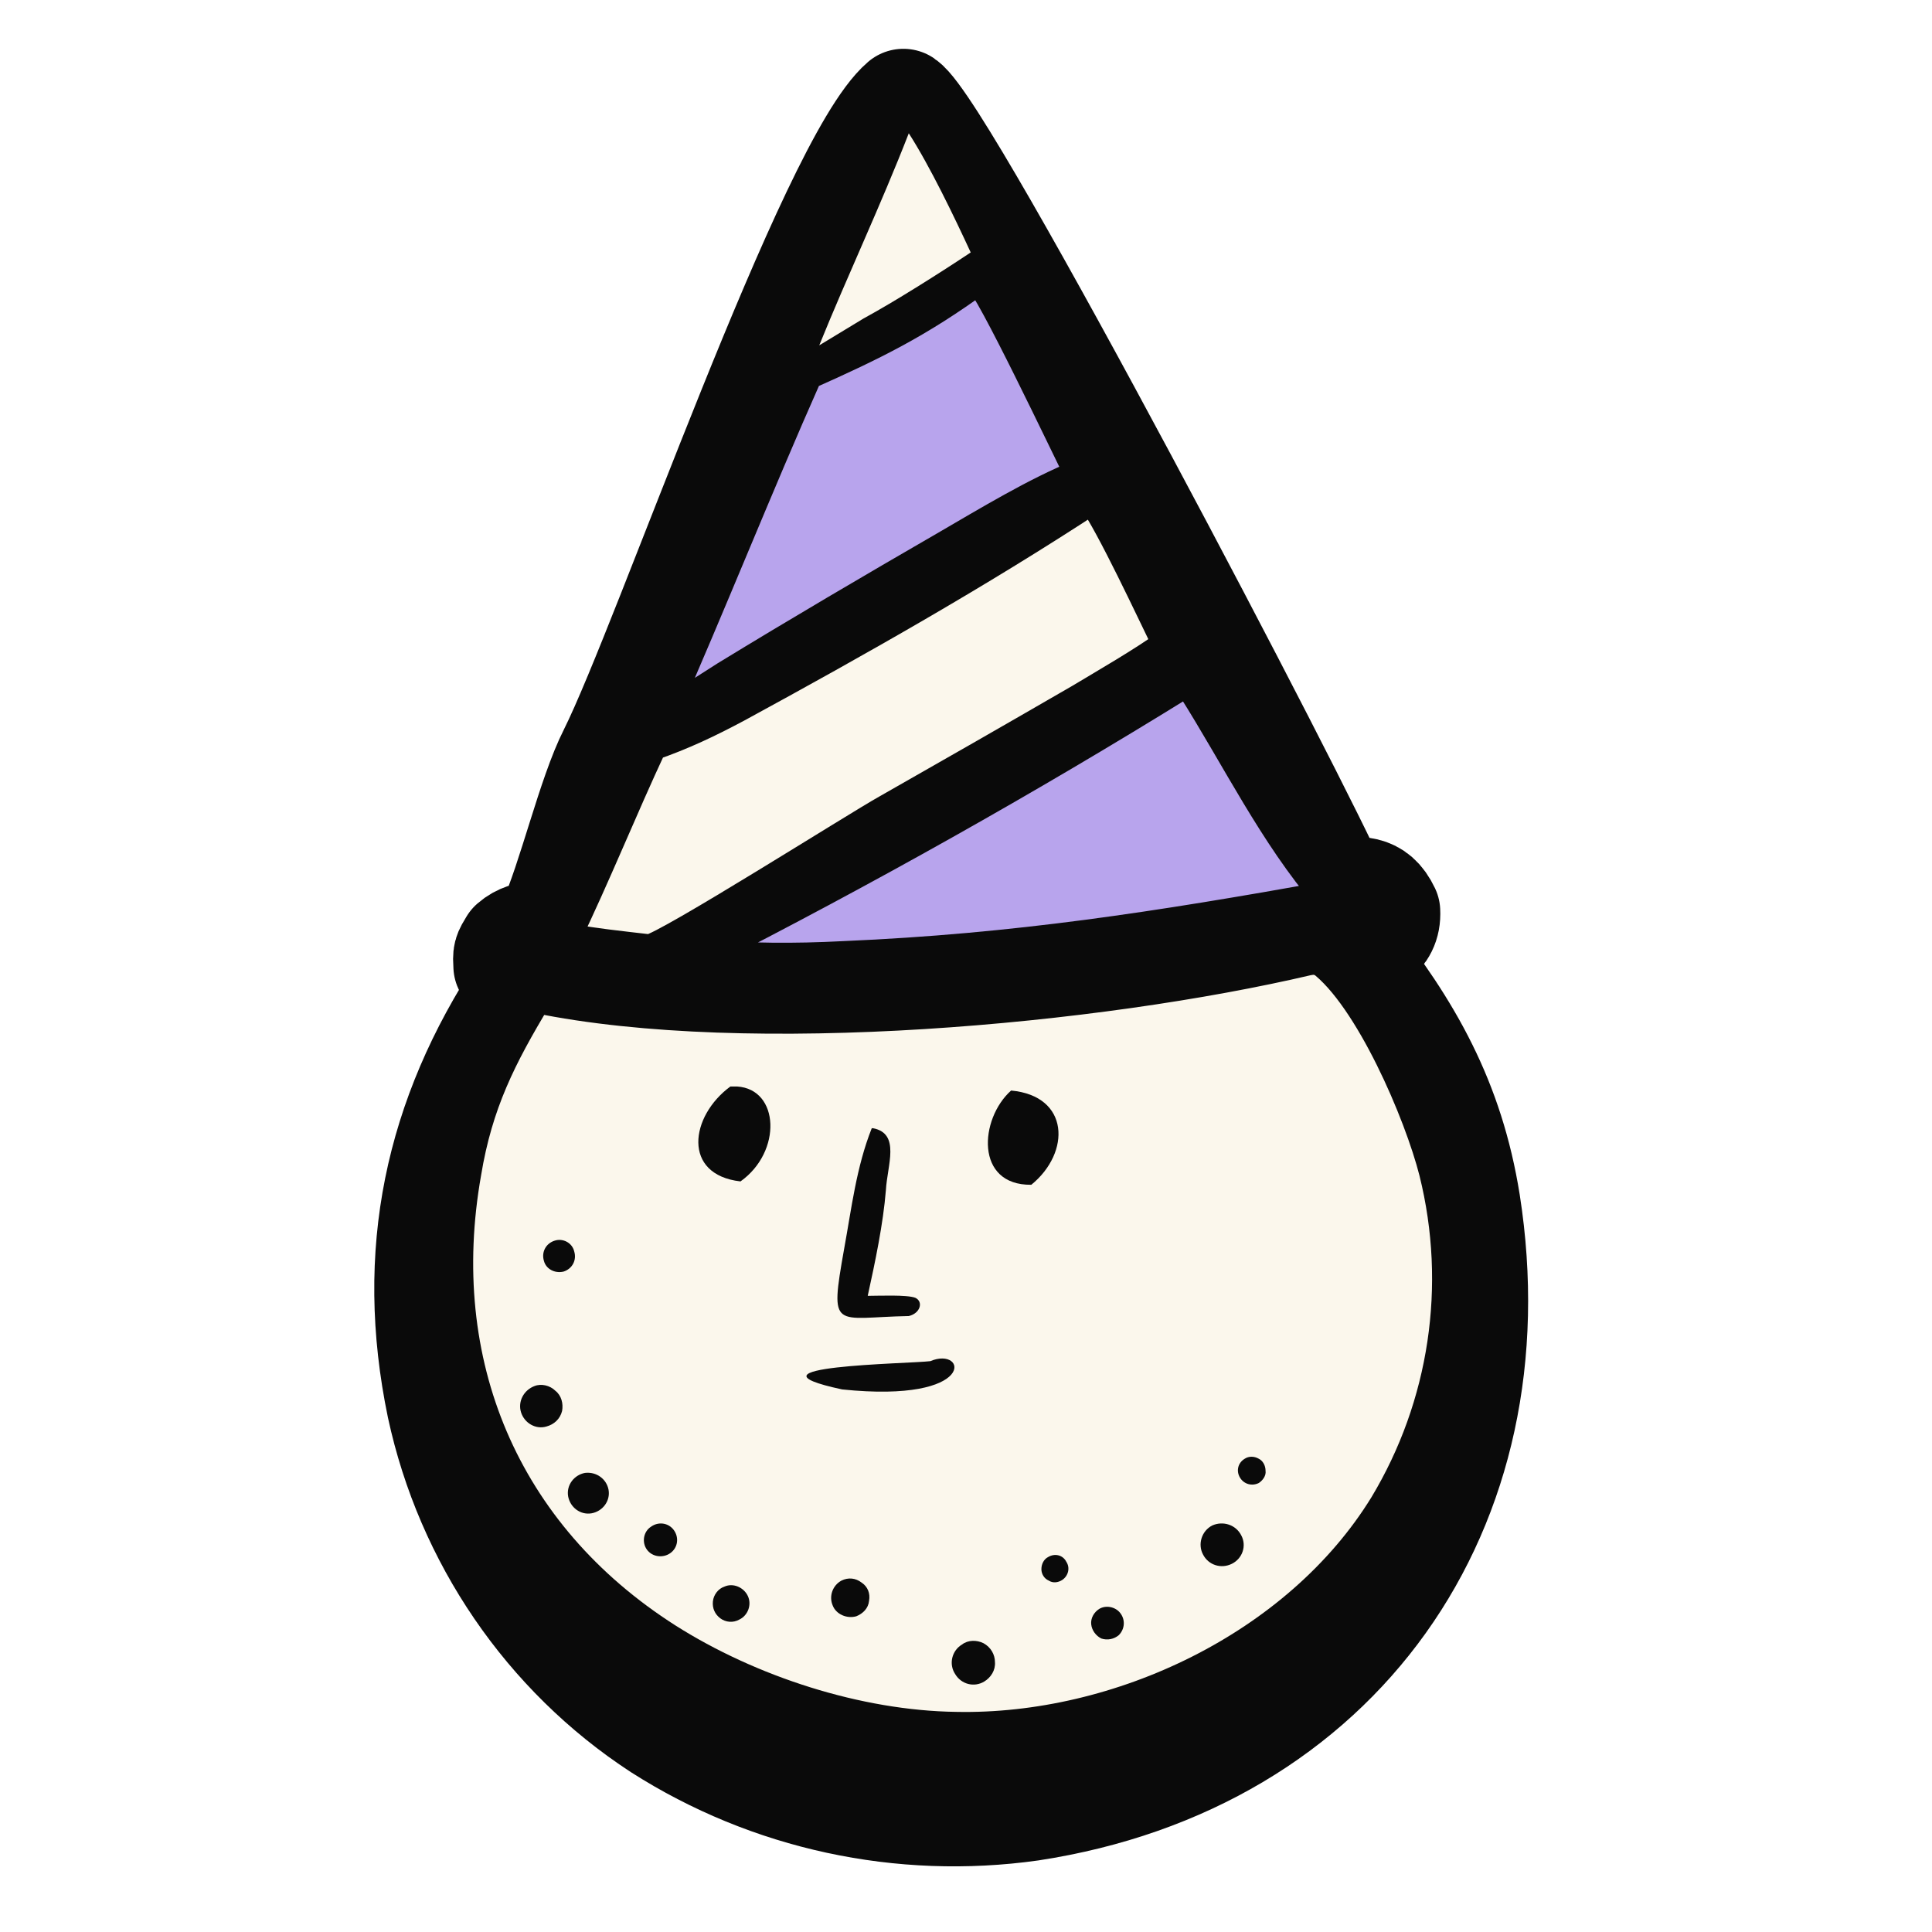
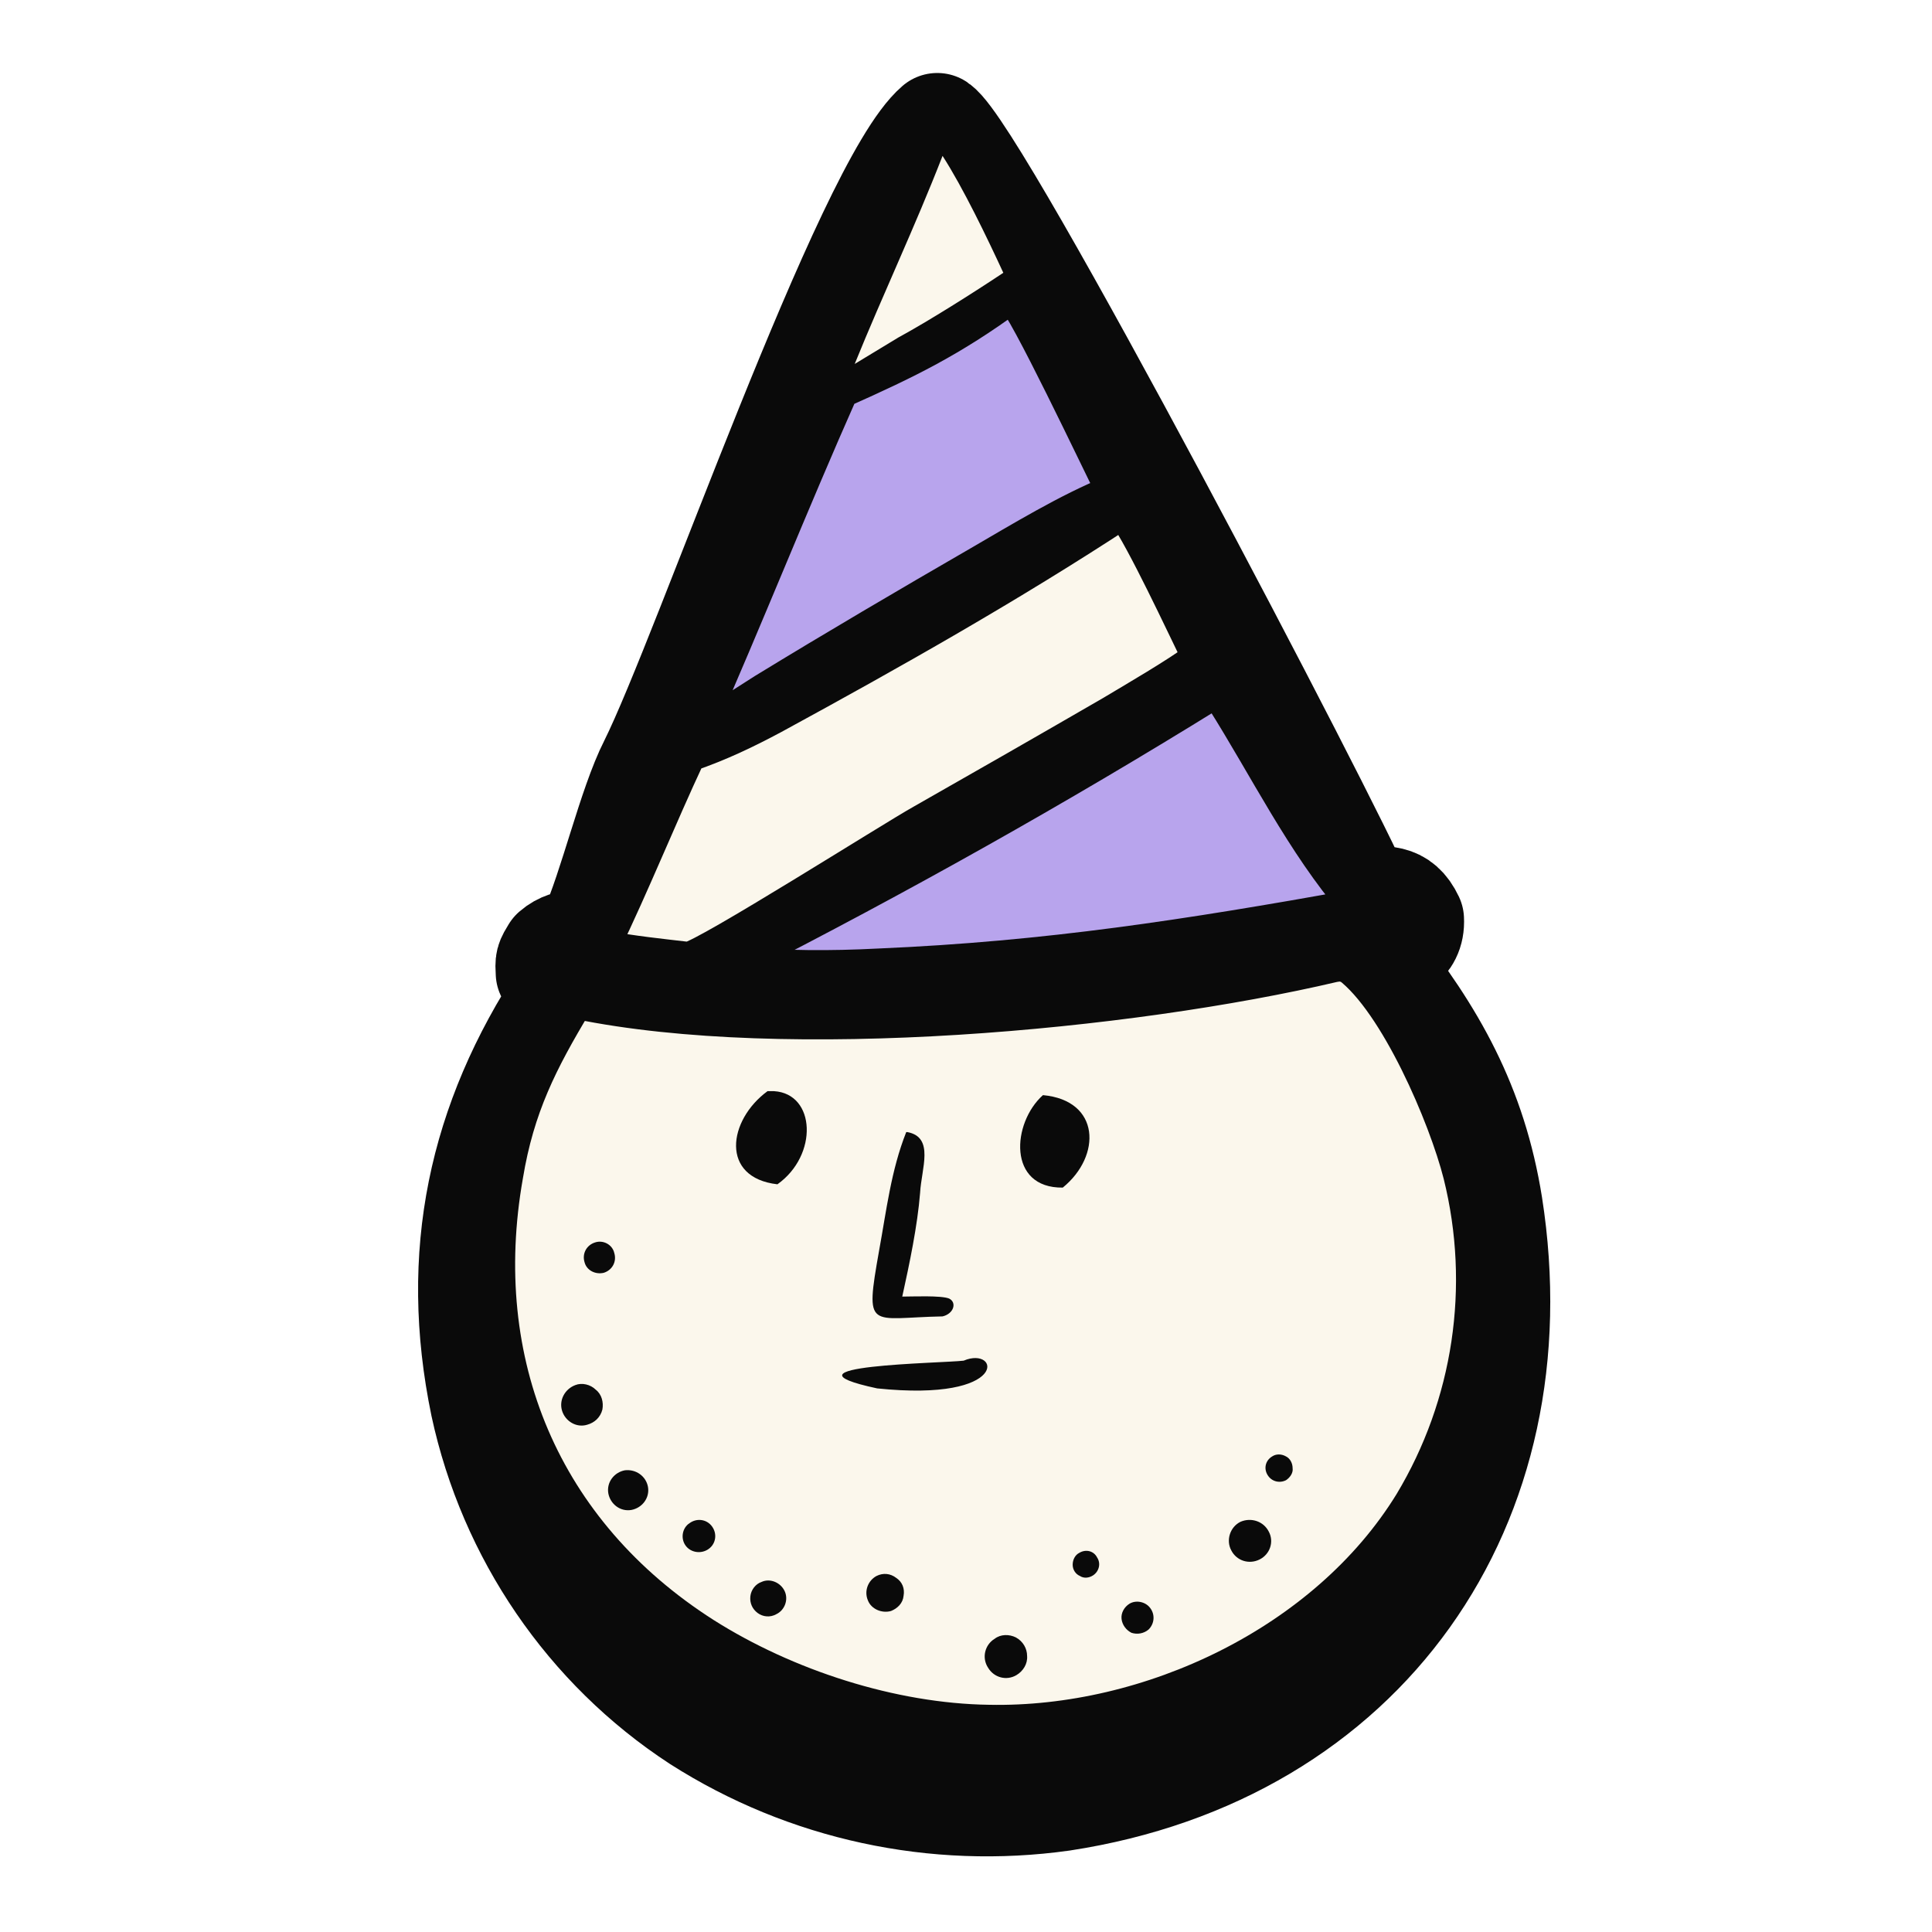
- <svg xmlns="http://www.w3.org/2000/svg" viewBox="503 361 287 287">
+ <svg xmlns="http://www.w3.org/2000/svg" viewBox="495.3 357.2 292.5 292.5">
  <g data-outlined="1" fill="#0a0a0a" stroke="#0a0a0a" stroke-width="16.1" stroke-linejoin="round">
    <path d="M637.2 376.3C643.4 380.5 696.7 482.5 701.3 493.5C704.8 493.3 707.2 492.8 708.9 496.4C709.1 500.2 705.9 501.2 703 502.2C712.3 513.9 718.4 524.7 720.8 539.7C727.9 585 701.8 622.4 656.1 629.4C636.9 632.1 617.4 627.9 601.1 617.5C584.4 606.6 572.7 589.4 568.5 569.9C563.8 547.2 568.1 527.1 580.7 508C579.4 506.4 579.3 506.4 578.4 504.5C578.3 502.7 578.3 502.8 579.2 501.3C581.6 499.2 584 500.6 584.9 498.4C588 491.5 590.8 479.2 594 472.9C602.1 456.7 626.6 385.4 637.2 376.3Z" />
    <path d="M697.3 503.6C698.5 503.4 698.1 503.5 699.3 503.7C706.5 509.1 713.9 526.4 716.1 535.1C720.3 552 717.6 569.8 708.7 584.6C695.8 605.6 669.2 618.1 645 617.6C630.4 617.4 614.4 612.2 602.1 604.4C577.8 588.9 567.2 563.4 572.2 535.2C573.9 524.9 577.4 518 582.7 509.2C614.3 515.7 666.2 510.9 697.3 503.6Z" />
    <path d="M632.5 528.6L632.7 528.6C636.8 529.4 634.8 534.1 634.6 537.8C634.2 542.8 633 548.5 631.9 553.5C633.4 553.5 637.8 553.3 639 553.8C640.2 554.4 639.7 556.1 638 556.5C626.9 556.7 626.2 558.9 628.4 546.5C629.5 540.5 630.2 534.4 632.5 528.6Z" />
    <path d="M611.5 522.4L612.5 522.4C618.8 522.8 619.2 532.1 613 536.5C604.3 535.5 605.5 526.8 611.5 522.4Z" />
    <path d="M653.2 523C661.9 523.8 662.1 532.2 656.2 537C647.8 537.1 648.5 527.2 653.2 523Z" />
    <path d="M641.2 563.2C646.6 560.9 648.4 569.5 628.1 567.4C611.8 563.9 638 563.6 641.2 563.2Z" />
    <path d="M665.3 435C668.2 439.1 674.1 451.8 676.5 456.7C673.3 459.1 666.9 462.8 663.4 464.9C653.9 470.4 644.3 475.9 634.8 481.3C630.3 483.8 602.1 501.7 599.5 502.1C595.2 501.6 591.3 501.2 586.9 500.4C591.4 491.1 595.4 481.1 599.8 471.7C604.4 470.1 608.2 468.3 612.5 466C630.5 456.2 648.2 446.2 665.3 435Z" />
    <path d="M678.9 462.4C679.4 462.5 679.9 462.8 680.2 463.2C686.7 473.5 692.3 485 700.2 494.2C675 498.7 654 502 628.4 503.1C620.7 503.5 614.5 503.4 606.9 502.9C631.4 490.4 655.5 476.9 678.9 462.4Z" />
    <path d="M648.4 402.4C650 403.2 661.6 427.8 663.5 431.5C657 434.1 649.6 438.6 643.4 442.2C632.5 448.5 621.6 454.9 610.8 461.5L601.1 467.7C608.6 450.7 615.4 433.5 622.9 416.6C632.8 412.2 639.5 408.9 648.4 402.4Z" />
    <path d="M638 380.8C641.1 385.6 644.8 393.3 647.2 398.5C642.7 401.5 635.9 405.8 631.3 408.3L624.7 412.3C629 401.7 633.8 391.6 638 380.8Z" />
  </g>
  <path fill="#0a0a0a" d="M637.2 376.3C643.4 380.5 696.7 482.5 701.3 493.5C704.8 493.3 707.2 492.8 708.9 496.4C709.1 500.2 705.9 501.2 703 502.2C712.3 513.9 718.4 524.7 720.8 539.7C727.9 585 701.8 622.4 656.1 629.4C636.9 632.1 617.4 627.9 601.1 617.5C584.4 606.6 572.7 589.4 568.5 569.9C563.8 547.2 568.1 527.1 580.7 508C579.4 506.4 579.3 506.4 578.4 504.5C578.3 502.7 578.3 502.8 579.2 501.3C581.6 499.2 584 500.6 584.9 498.4C588 491.5 590.8 479.2 594 472.9C602.1 456.7 626.6 385.4 637.2 376.3Z" />
  <path stroke="#0a0a0a" stroke-width="4.6" stroke-linejoin="round" fill="#fbf7ec" d="M697.3 503.6C698.5 503.4 698.1 503.5 699.3 503.7C706.5 509.1 713.9 526.4 716.1 535.1C720.3 552 717.6 569.8 708.7 584.6C695.8 605.6 669.2 618.1 645 617.6C630.4 617.4 614.4 612.2 602.1 604.4C577.8 588.9 567.2 563.4 572.2 535.2C573.9 524.9 577.4 518 582.7 509.2C614.3 515.7 666.2 510.9 697.3 503.6Z" />
  <path fill="#0a0a0a" d="M632.5 528.6L632.7 528.6C636.8 529.4 634.8 534.1 634.6 537.8C634.2 542.8 633 548.5 631.9 553.5C633.4 553.5 637.8 553.3 639 553.8C640.2 554.4 639.7 556.1 638 556.5C626.9 556.7 626.2 558.9 628.4 546.5C629.5 540.5 630.2 534.4 632.5 528.6Z" />
  <path fill="#0a0a0a" d="M611.5 522.4L612.5 522.4C618.8 522.8 619.2 532.1 613 536.5C604.3 535.5 605.5 526.8 611.5 522.4Z" />
  <path fill="#0a0a0a" d="M653.2 523C661.9 523.8 662.1 532.2 656.2 537C647.8 537.1 648.5 527.2 653.2 523Z" />
  <path fill="#0a0a0a" d="M641.2 563.2C646.6 560.9 648.4 569.5 628.1 567.4C611.8 563.9 638 563.6 641.2 563.2Z" />
  <path fill="#0a0a0a" d="M645.9 605.3C646.8 604.6 648.1 604.6 649.1 605.1C650.2 605.7 650.8 606.8 650.8 607.9C650.9 609.1 650.2 610.2 649.2 610.8C647.7 611.7 645.8 611.2 644.9 609.7C643.9 608.2 644.4 606.2 645.9 605.3Z" />
  <path fill="#0a0a0a" d="M683.1 587.6C684.7 586.9 686.6 587.5 687.4 589.1C688.2 590.6 687.6 592.5 686 593.3C684.4 594.1 682.5 593.5 681.7 591.9C680.9 590.4 681.5 588.4 683.1 587.6Z" />
  <path fill="#0a0a0a" d="M582.4 566.9C583.4 566.5 584.7 566.8 585.5 567.6C586.4 568.3 586.7 569.5 586.5 570.6C586.2 571.8 585.3 572.6 584.2 572.9C582.6 573.4 580.9 572.4 580.4 570.8C579.9 569.2 580.8 567.5 582.4 566.9Z" />
  <path fill="#0a0a0a" d="M589.9 579.8C591.6 579.6 593.1 580.7 593.4 582.3C593.7 584 592.5 585.5 590.9 585.8C589.2 586.1 587.7 584.9 587.4 583.3C587.1 581.6 588.3 580.1 589.9 579.8Z" />
  <path fill="#0a0a0a" d="M628 595.8C629 595.3 630.1 595.4 631 596.1C631.9 596.7 632.3 597.7 632.1 598.8C632 599.9 631.2 600.7 630.2 601.1C628.8 601.5 627.2 600.8 626.7 599.5C626.1 598.1 626.7 596.5 628 595.8Z" />
  <path fill="#0a0a0a" d="M610.6 596.7C611.9 596.1 613.5 596.8 614.1 598.1C614.7 599.4 614.1 601 612.8 601.6C611.9 602.1 610.8 602 610 601.4C609.2 600.8 608.8 599.9 608.9 598.9C609 597.9 609.7 597 610.6 596.7Z" />
  <path fill="#0a0a0a" d="M599.7 587.8C600.8 587 602.3 587.2 603.1 588.3C603.9 589.4 603.7 590.9 602.6 591.7C601.5 592.5 599.9 592.3 599.1 591.2C598.3 590.1 598.6 588.5 599.7 587.8Z" />
  <path fill="#0a0a0a" d="M666.3 600C667.3 599.4 668.7 599.7 669.4 600.6C670.2 601.6 670.1 603 669.2 603.9C668.5 604.5 667.5 604.7 666.6 604.4C665.8 604 665.2 603.2 665.1 602.3C665 601.4 665.5 600.5 666.3 600Z" />
  <path fill="#0a0a0a" d="M585.4 545.3C586.6 544.9 588 545.6 588.3 546.9C588.7 548.2 588 549.5 586.7 549.9C585.4 550.2 584.1 549.5 583.8 548.3C583.4 547 584.1 545.7 585.4 545.3Z" />
  <path fill="#0a0a0a" d="M687.9 577.7C688.5 577.3 689.3 577.3 690 577.7C690.6 578 691 578.7 691 579.5C691.1 580.2 690.6 580.9 690 581.3C689 581.8 687.8 581.5 687.2 580.5C686.6 579.5 686.9 578.3 687.9 577.7Z" />
  <path fill="#0a0a0a" d="M658.7 592.3C659.7 591.7 660.9 592 661.4 593C662 593.9 661.7 595.1 660.8 595.7C660.2 596.1 659.4 596.2 658.8 595.8C658.1 595.5 657.7 594.8 657.7 594.1C657.7 593.3 658.1 592.6 658.7 592.3Z" />
  <path stroke="#0a0a0a" stroke-width="4.6" stroke-linejoin="round" fill="#fbf7ec" d="M665.3 435C668.2 439.1 674.1 451.8 676.5 456.7C673.3 459.1 666.9 462.8 663.4 464.9C653.9 470.4 644.3 475.9 634.8 481.3C630.3 483.8 602.1 501.7 599.5 502.1C595.2 501.6 591.3 501.2 586.9 500.4C591.4 491.1 595.4 481.1 599.8 471.7C604.4 470.1 608.2 468.3 612.5 466C630.5 456.2 648.2 446.2 665.3 435Z" />
  <path stroke="#0a0a0a" stroke-width="4.6" stroke-linejoin="round" fill="#b8a4ed" d="M678.9 462.4C679.4 462.5 679.9 462.8 680.2 463.2C686.7 473.5 692.3 485 700.2 494.2C675 498.7 654 502 628.4 503.1C620.7 503.5 614.5 503.4 606.9 502.9C631.4 490.4 655.5 476.9 678.9 462.4Z" />
  <path stroke="#0a0a0a" stroke-width="4.6" stroke-linejoin="round" fill="#b8a4ed" d="M648.4 402.4C650 403.2 661.6 427.8 663.5 431.5C657 434.1 649.6 438.6 643.4 442.2C632.5 448.5 621.6 454.9 610.8 461.5L601.1 467.7C608.6 450.7 615.4 433.5 622.9 416.6C632.8 412.2 639.5 408.9 648.4 402.4Z" />
  <path fill="#fbf7ec" d="M638 380.8C641.1 385.6 644.8 393.3 647.2 398.5C642.7 401.5 635.9 405.8 631.3 408.3L624.7 412.3C629 401.7 633.8 391.6 638 380.8Z" />
</svg>
